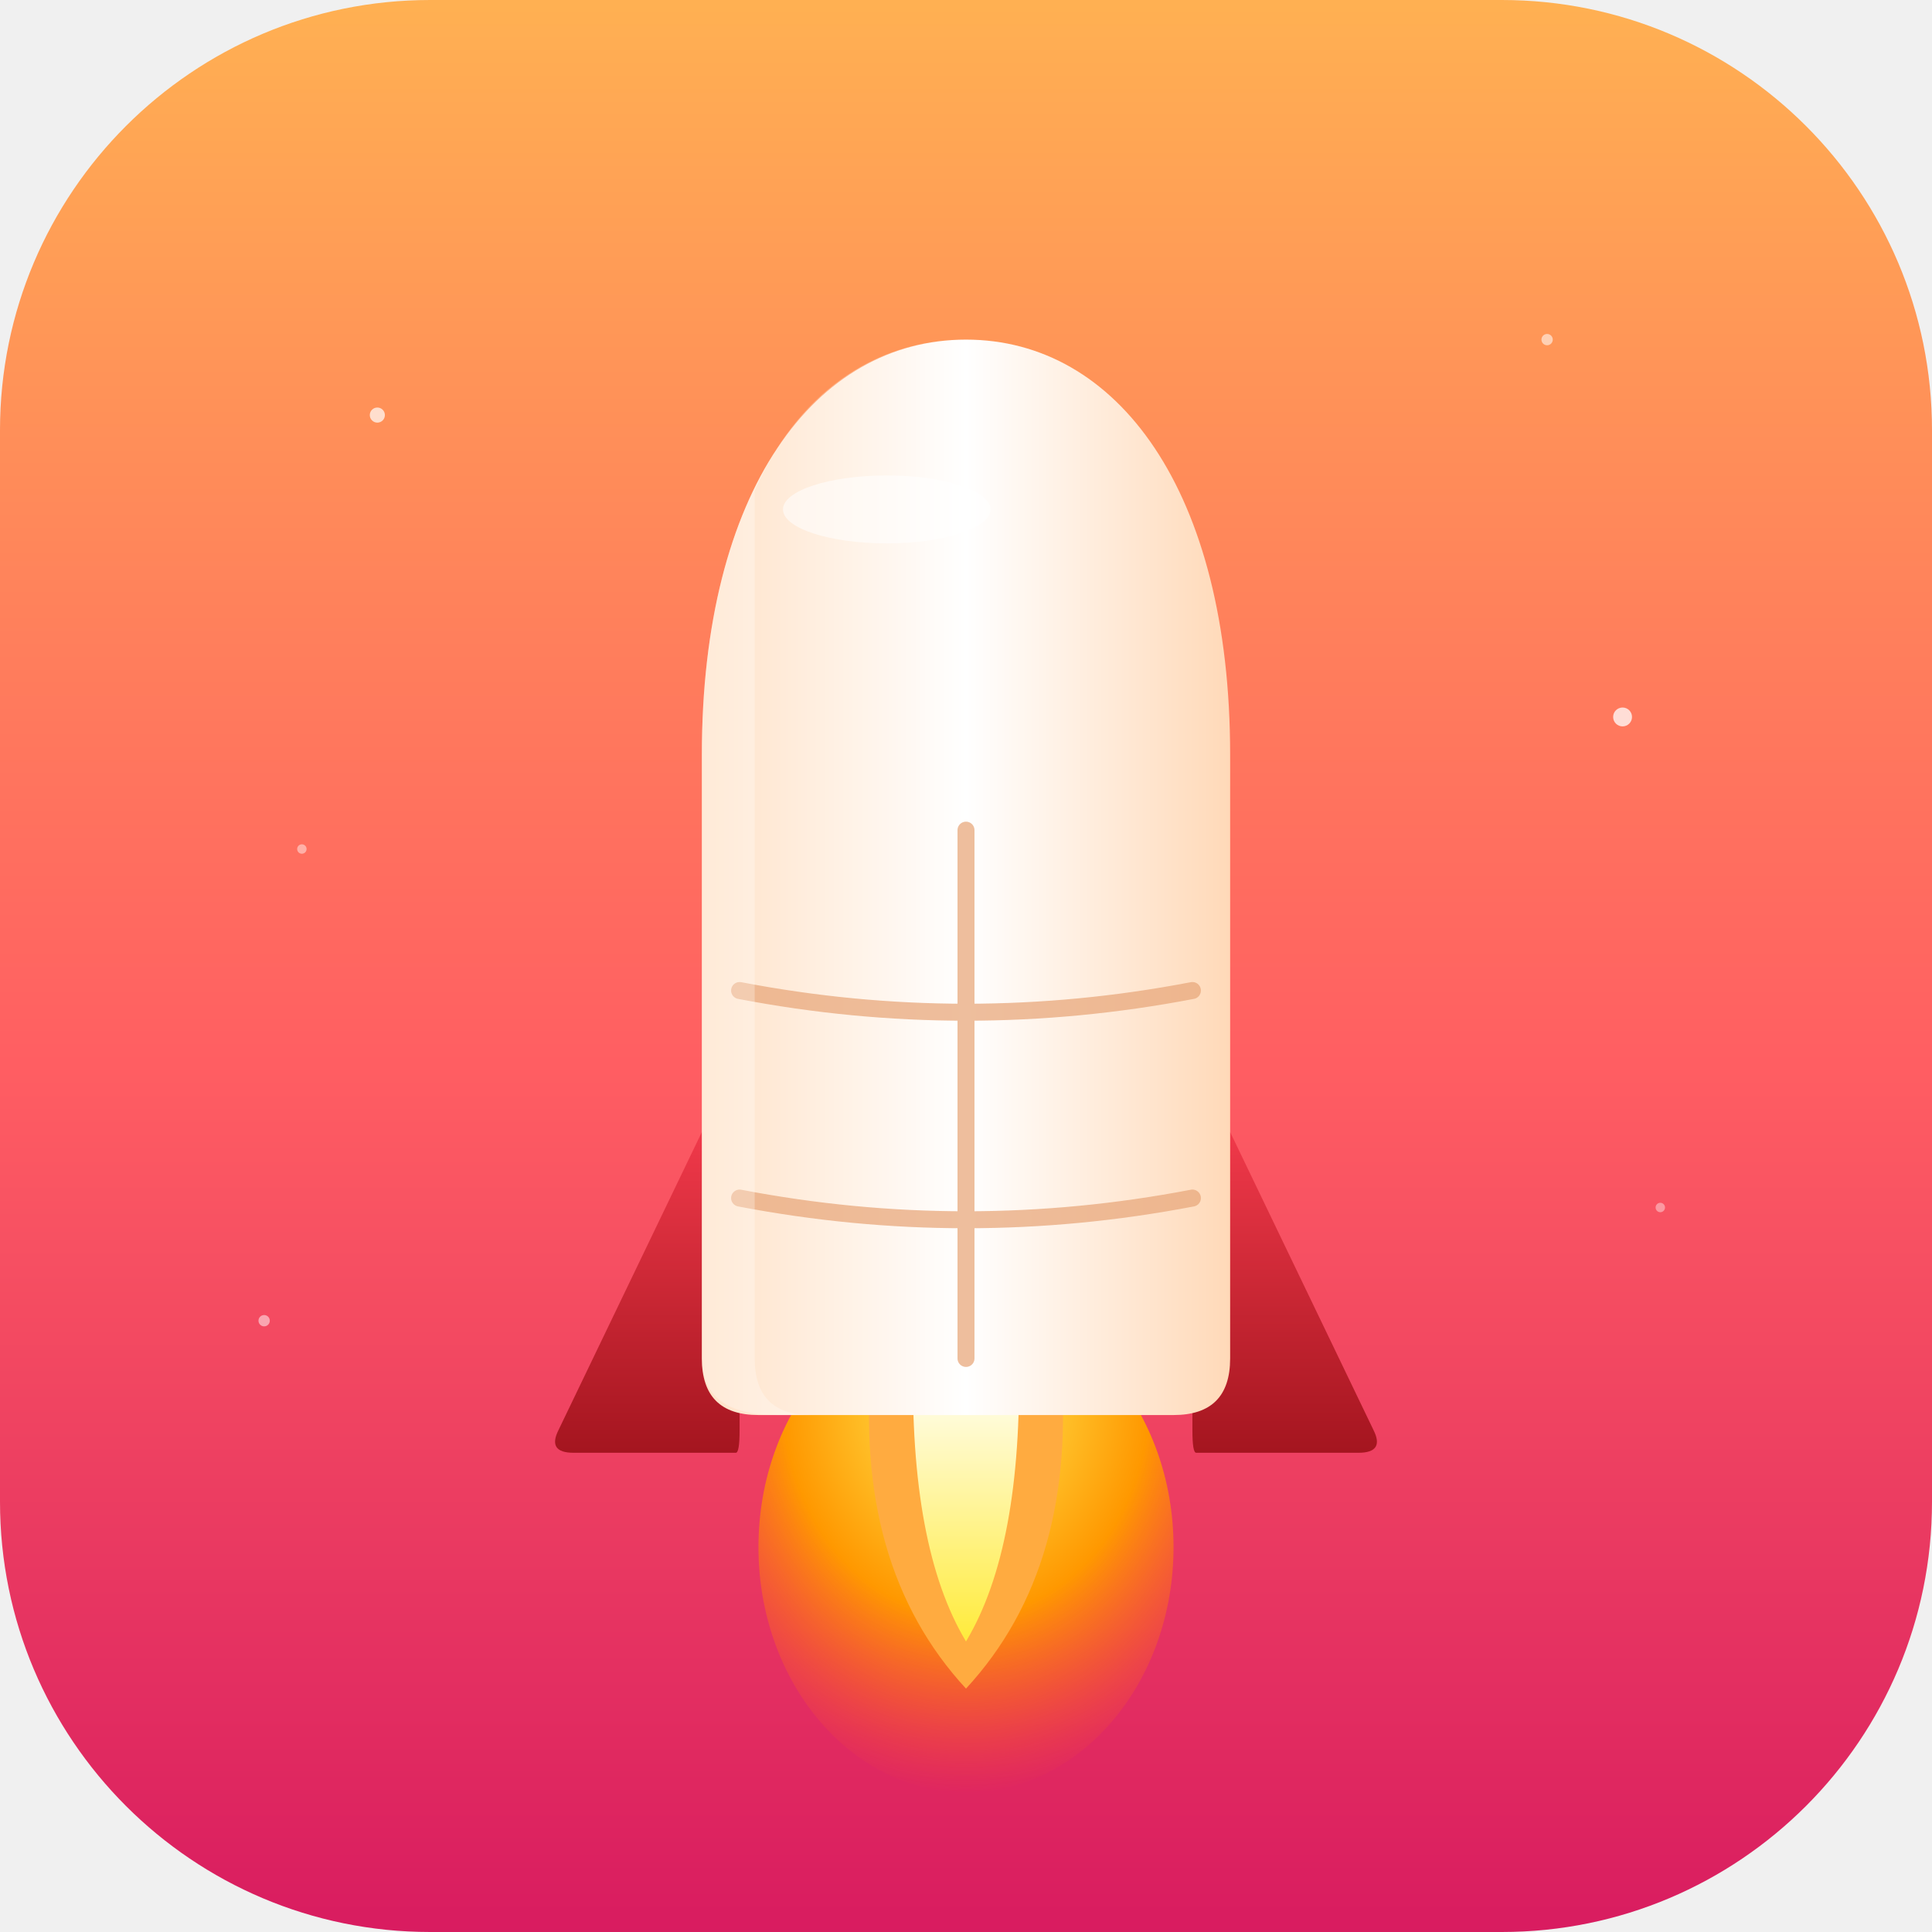
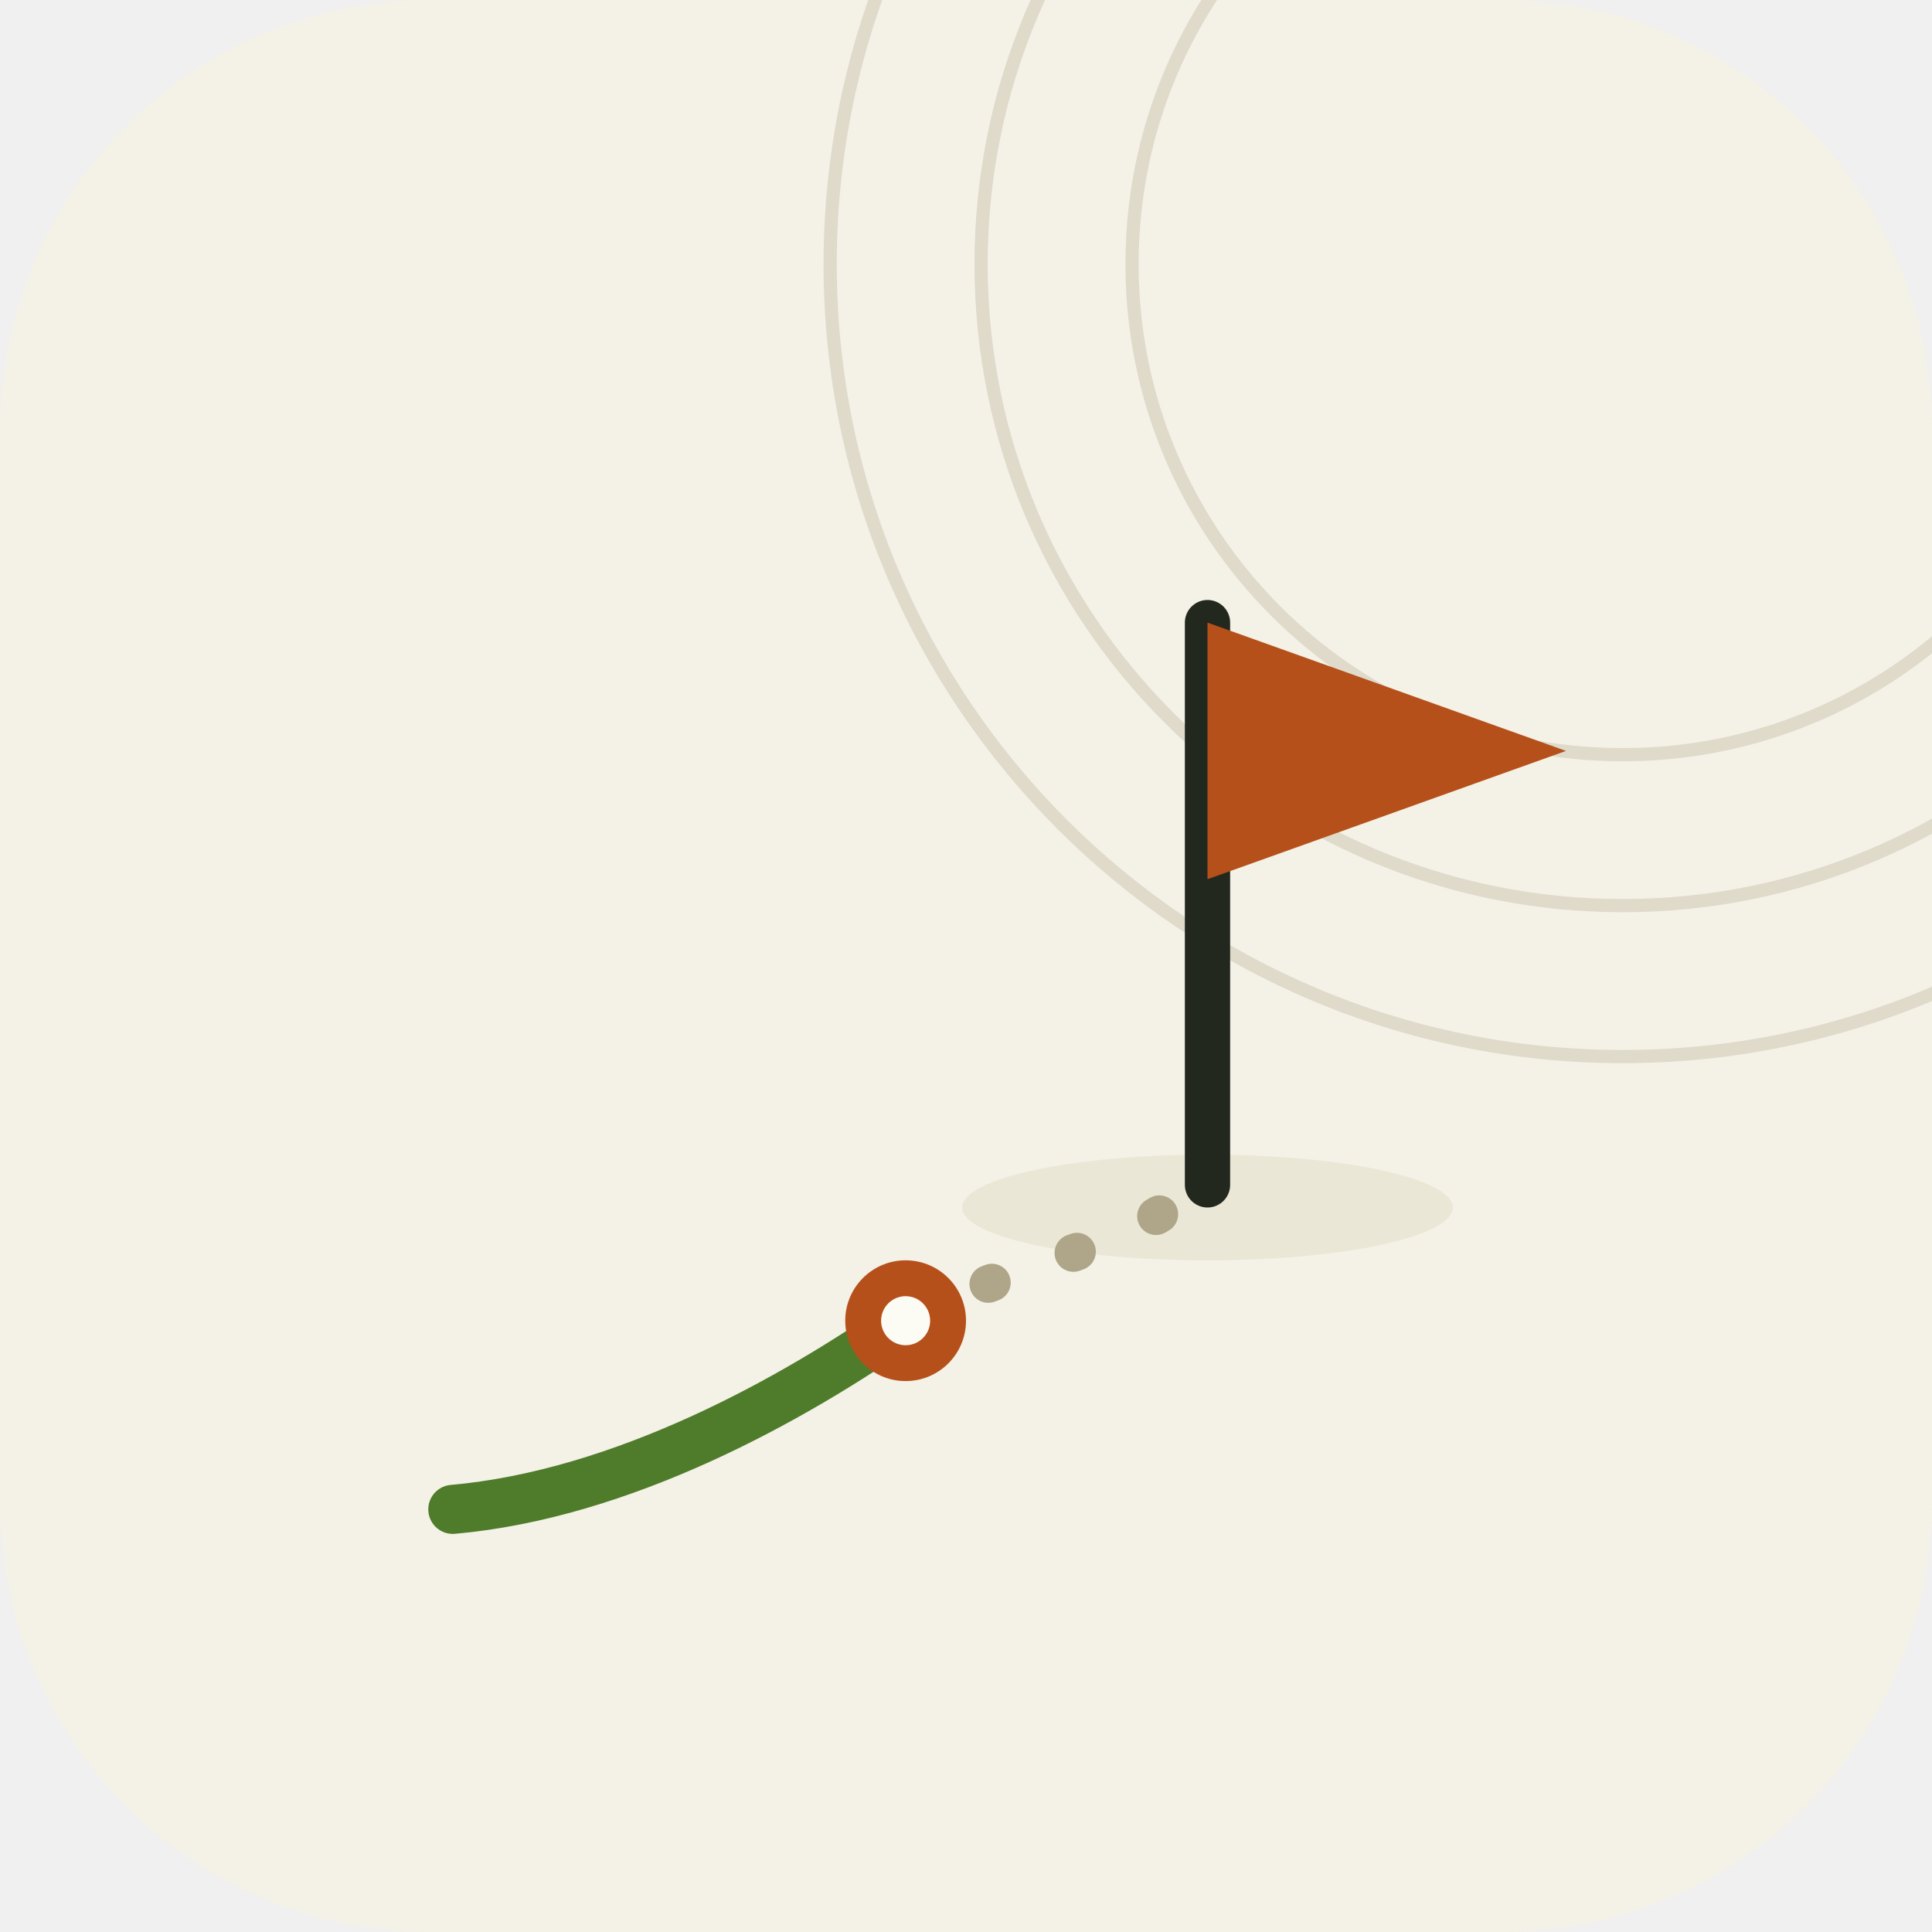
<svg xmlns="http://www.w3.org/2000/svg" viewBox="0 0 1024 1024">
  <defs>
-     <linearGradient id="bg" x1="50%" y1="0%" x2="50%" y2="100%">
-       <stop offset="0%" stop-color="#FFB152" />
-       <stop offset="55%" stop-color="#FF5E62" />
-       <stop offset="100%" stop-color="#D81B60" />
-     </linearGradient>
-     <linearGradient id="body" x1="0%" y1="0%" x2="100%" y2="0%">
-       <stop offset="0%" stop-color="#FFE2C8" />
-       <stop offset="50%" stop-color="#FFFFFF" />
-       <stop offset="100%" stop-color="#FFD9B8" />
-     </linearGradient>
-     <linearGradient id="fin" x1="0%" y1="0%" x2="0%" y2="100%">
-       <stop offset="0%" stop-color="#F0394A" />
-       <stop offset="100%" stop-color="#A4151F" />
-     </linearGradient>
-     <radialGradient id="flameOuter" cx="50%" cy="20%" r="80%">
-       <stop offset="0%" stop-color="#FFEE58" />
-       <stop offset="55%" stop-color="#FF9800" />
-       <stop offset="100%" stop-color="#FF5722" stop-opacity="0" />
-     </radialGradient>
-     <linearGradient id="flameInner" x1="50%" y1="0%" x2="50%" y2="100%">
-       <stop offset="0%" stop-color="#FFFFFF" />
-       <stop offset="100%" stop-color="#FFEB3B" />
-     </linearGradient>
-     <clipPath id="bodyClip">
-       <path d="M 512,180                C 432,180 372,260 372,400                L 372,720                Q 372,750 402,750                L 622,750                Q 652,750 652,720                L 652,400                C 652,260 592,180 512,180 Z" />
+     <clipPath id="squircle">
+       <rect width="1024" height="1024" rx="228" ry="228" />
    </clipPath>
  </defs>
-   <rect width="1024" height="1024" rx="228" ry="228" fill="url(#bg)" />
-   <circle cx="200" cy="220" r="4" fill="#FFFFFF" opacity="0.7" />
-   <circle cx="820" cy="180" r="3" fill="#FFFFFF" opacity="0.55" />
-   <circle cx="160" cy="450" r="2.5" fill="#FFFFFF" opacity="0.45" />
-   <circle cx="860" cy="380" r="5" fill="#FFFFFF" opacity="0.75" />
-   <circle cx="140" cy="700" r="3" fill="#FFFFFF" opacity="0.5" />
-   <circle cx="880" cy="640" r="2.5" fill="#FFFFFF" opacity="0.4" />
-   <ellipse cx="512" cy="820" rx="110" ry="130" fill="url(#flameOuter)" />
-   <path d="M 462,720 Q 452,830 512,895 Q 572,830 562,720 Z" fill="#FFAB40" />
-   <path d="M 484,720 Q 482,820 512,870 Q 542,820 540,720 Z" fill="url(#flameInner)" />
-   <path d="M 372,600 L 296,758 Q 290,770 304,770 L 390,770 Q 392,770 392,758 L 392,600 Z" fill="url(#fin)" />
-   <path d="M 652,600 L 728,758 Q 734,770 720,770 L 634,770 Q 632,770 632,758 L 632,600 Z" fill="url(#fin)" />
-   <path d="M 512,180            C 432,180 372,260 372,400            L 372,720            Q 372,750 402,750            L 622,750            Q 652,750 652,720            L 652,400            C 652,260 592,180 512,180 Z" fill="url(#body)" />
-   <g clip-path="url(#bodyClip)" stroke="#E8A87C" stroke-width="9" stroke-linecap="round" fill="none" opacity="0.75">
-     <path d="M 512,440 L 512,720" />
-     <path d="M 392,525 Q 512,548 632,525" />
-     <path d="M 392,635 Q 512,658 632,635" />
+   <g clip-path="url(#squircle)">
+     <rect width="1024" height="1024" fill="#F4F1E6" />
+     <g fill="none" stroke="#AFA689" stroke-width="7" opacity="0.3">
+       <circle cx="860" cy="140" r="260" />
+       <circle cx="860" cy="140" r="340" />
+       <circle cx="860" cy="140" r="420" />
+     </g>
+     <ellipse cx="640" cy="640" rx="130" ry="28" fill="#EBE7D6" />
+     <path d="M 480 700 C 540 668 610 660 640 622" fill="none" stroke="#AFA689" stroke-width="20" stroke-dasharray="2 46" stroke-linecap="round" />
+     <path d="M 240 800 C 330 792 420 742 480 700" fill="none" stroke="#4E7C2A" stroke-width="26" stroke-linecap="round" />
+     <circle cx="480" cy="700" r="32" fill="#B5501A" />
+     <circle cx="480" cy="700" r="13" fill="#FCFBF4" />
+     <line x1="640" y1="628" x2="640" y2="330" stroke="#23281F" stroke-width="24" stroke-linecap="round" />
+     <path d="M 640 330 L 830 398 L 640 466 Z" fill="#B5501A" />
  </g>
-   <path d="M 512,180            C 462,180 422,210 400,260            L 400,720            Q 400,750 430,750            L 412,750            Q 372,750 372,720            L 372,400            C 372,260 432,180 512,180 Z" fill="#FFFFFF" opacity="0.28" />
-   <ellipse cx="470" cy="270" rx="55" ry="18" fill="#FFFFFF" opacity="0.55" />
</svg>
